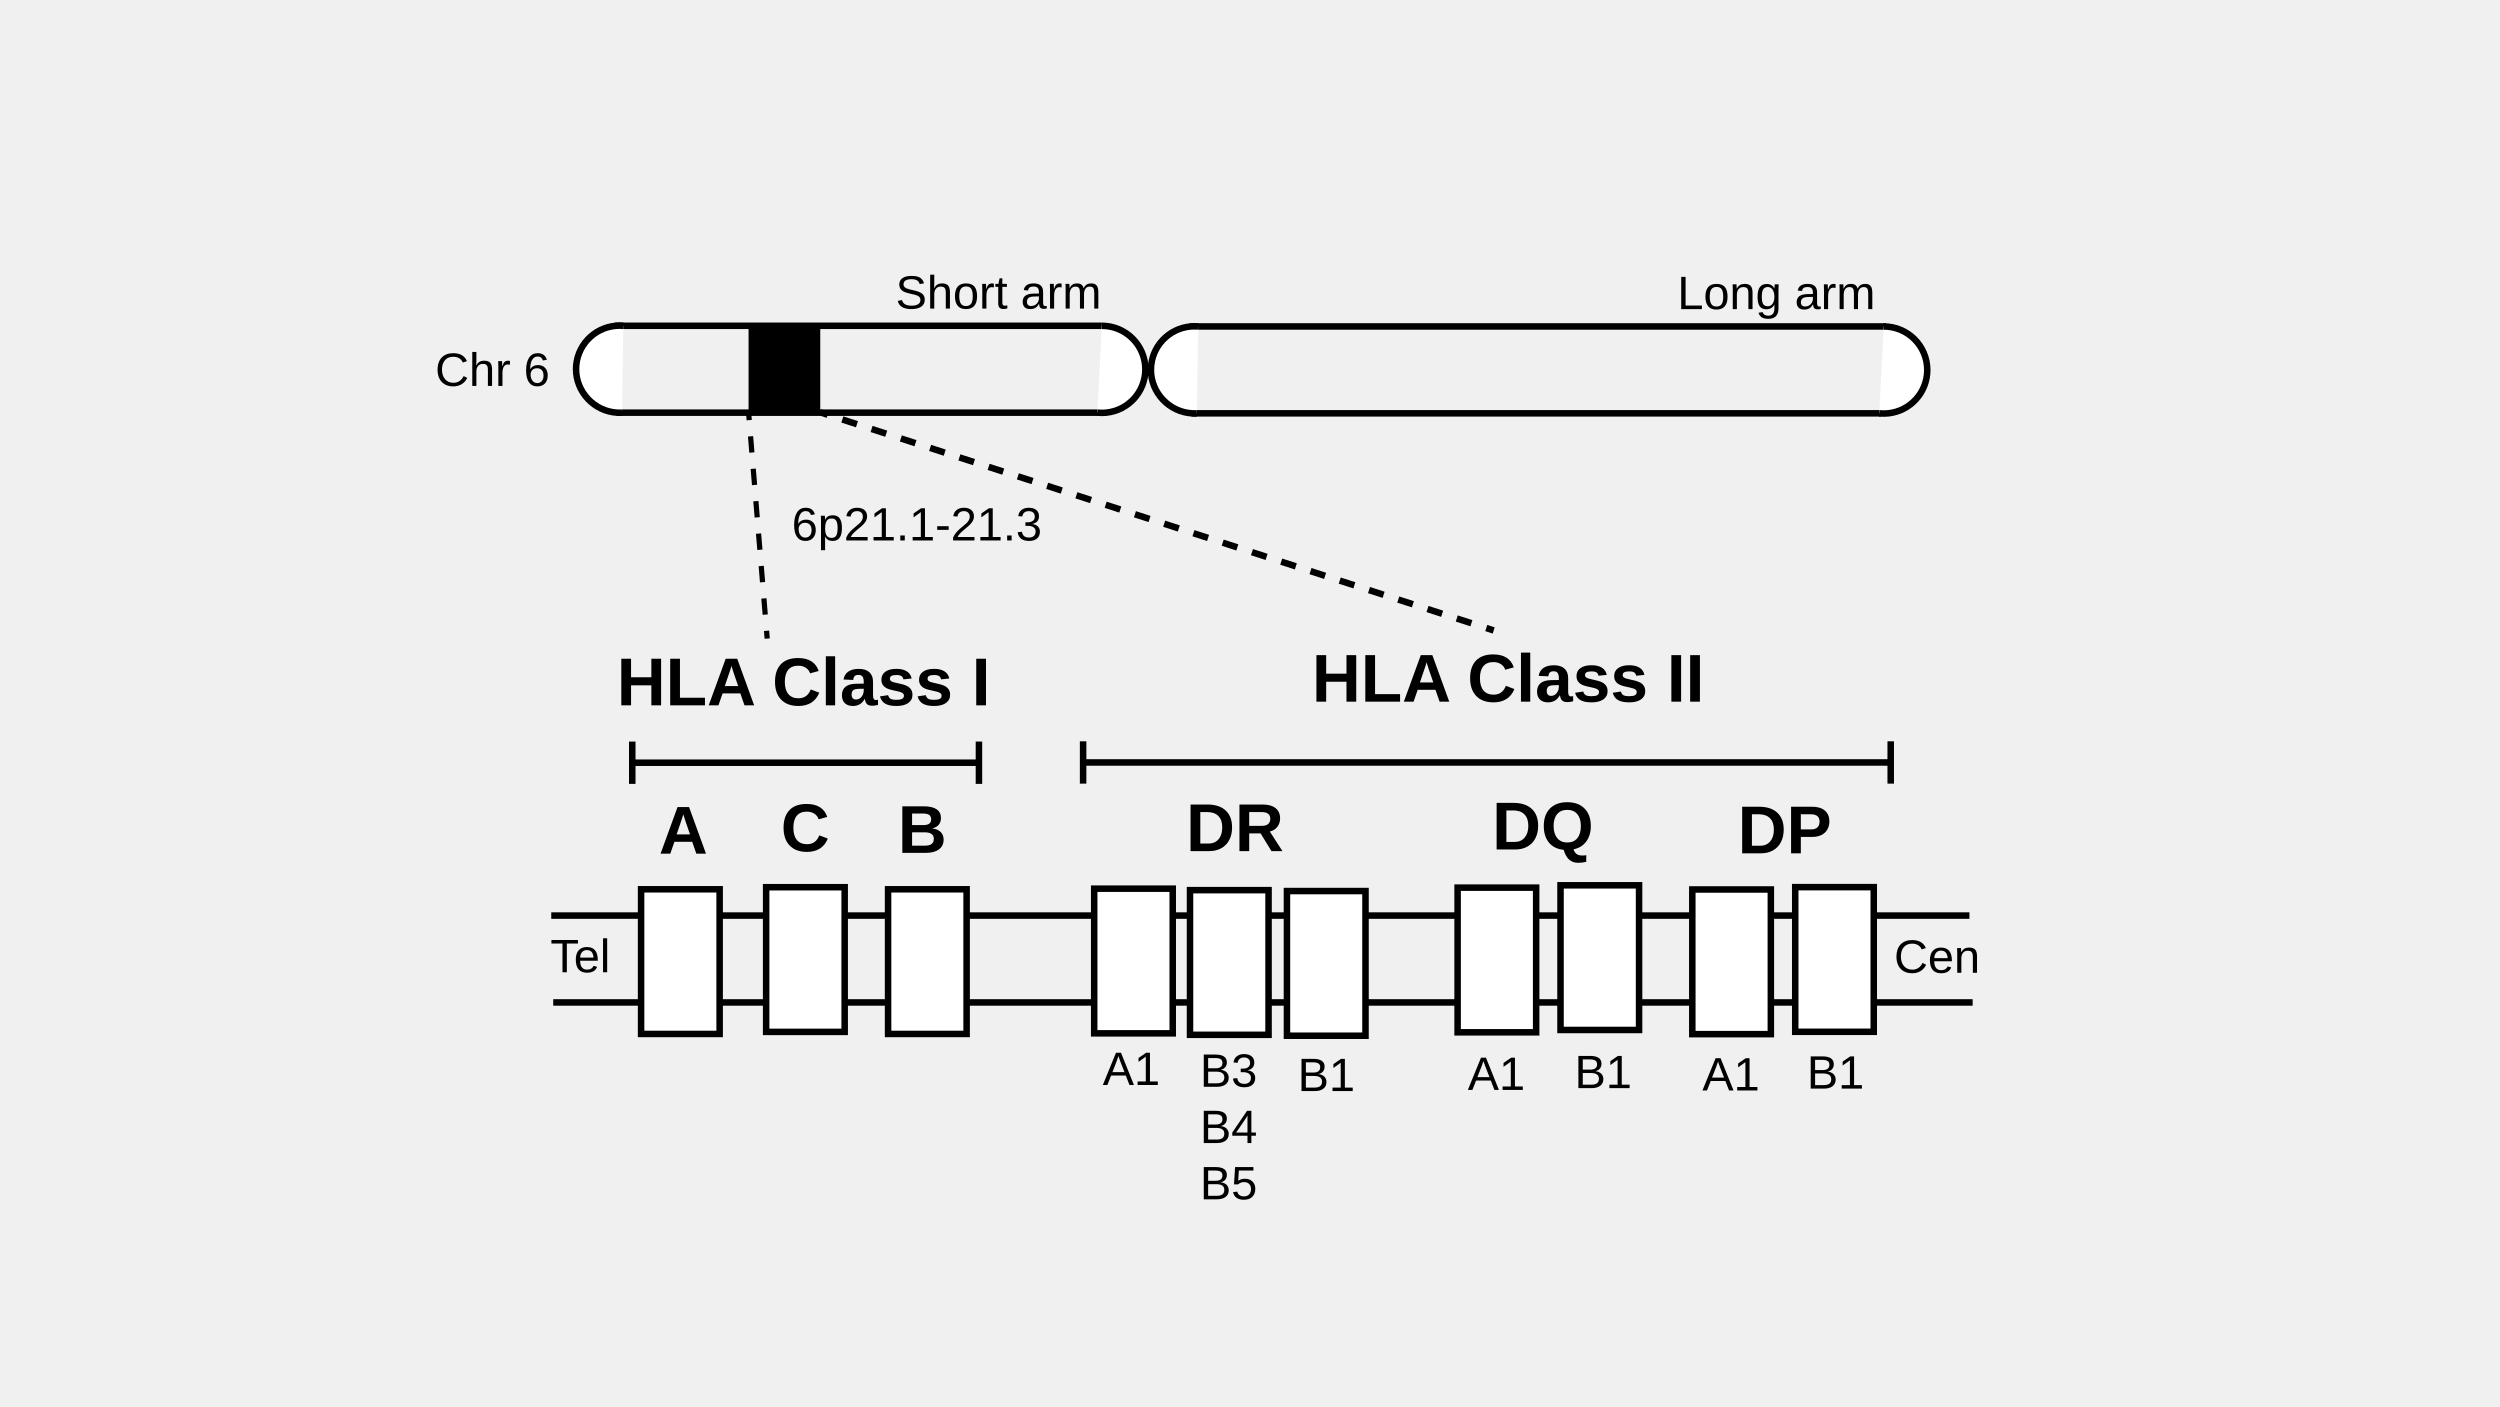
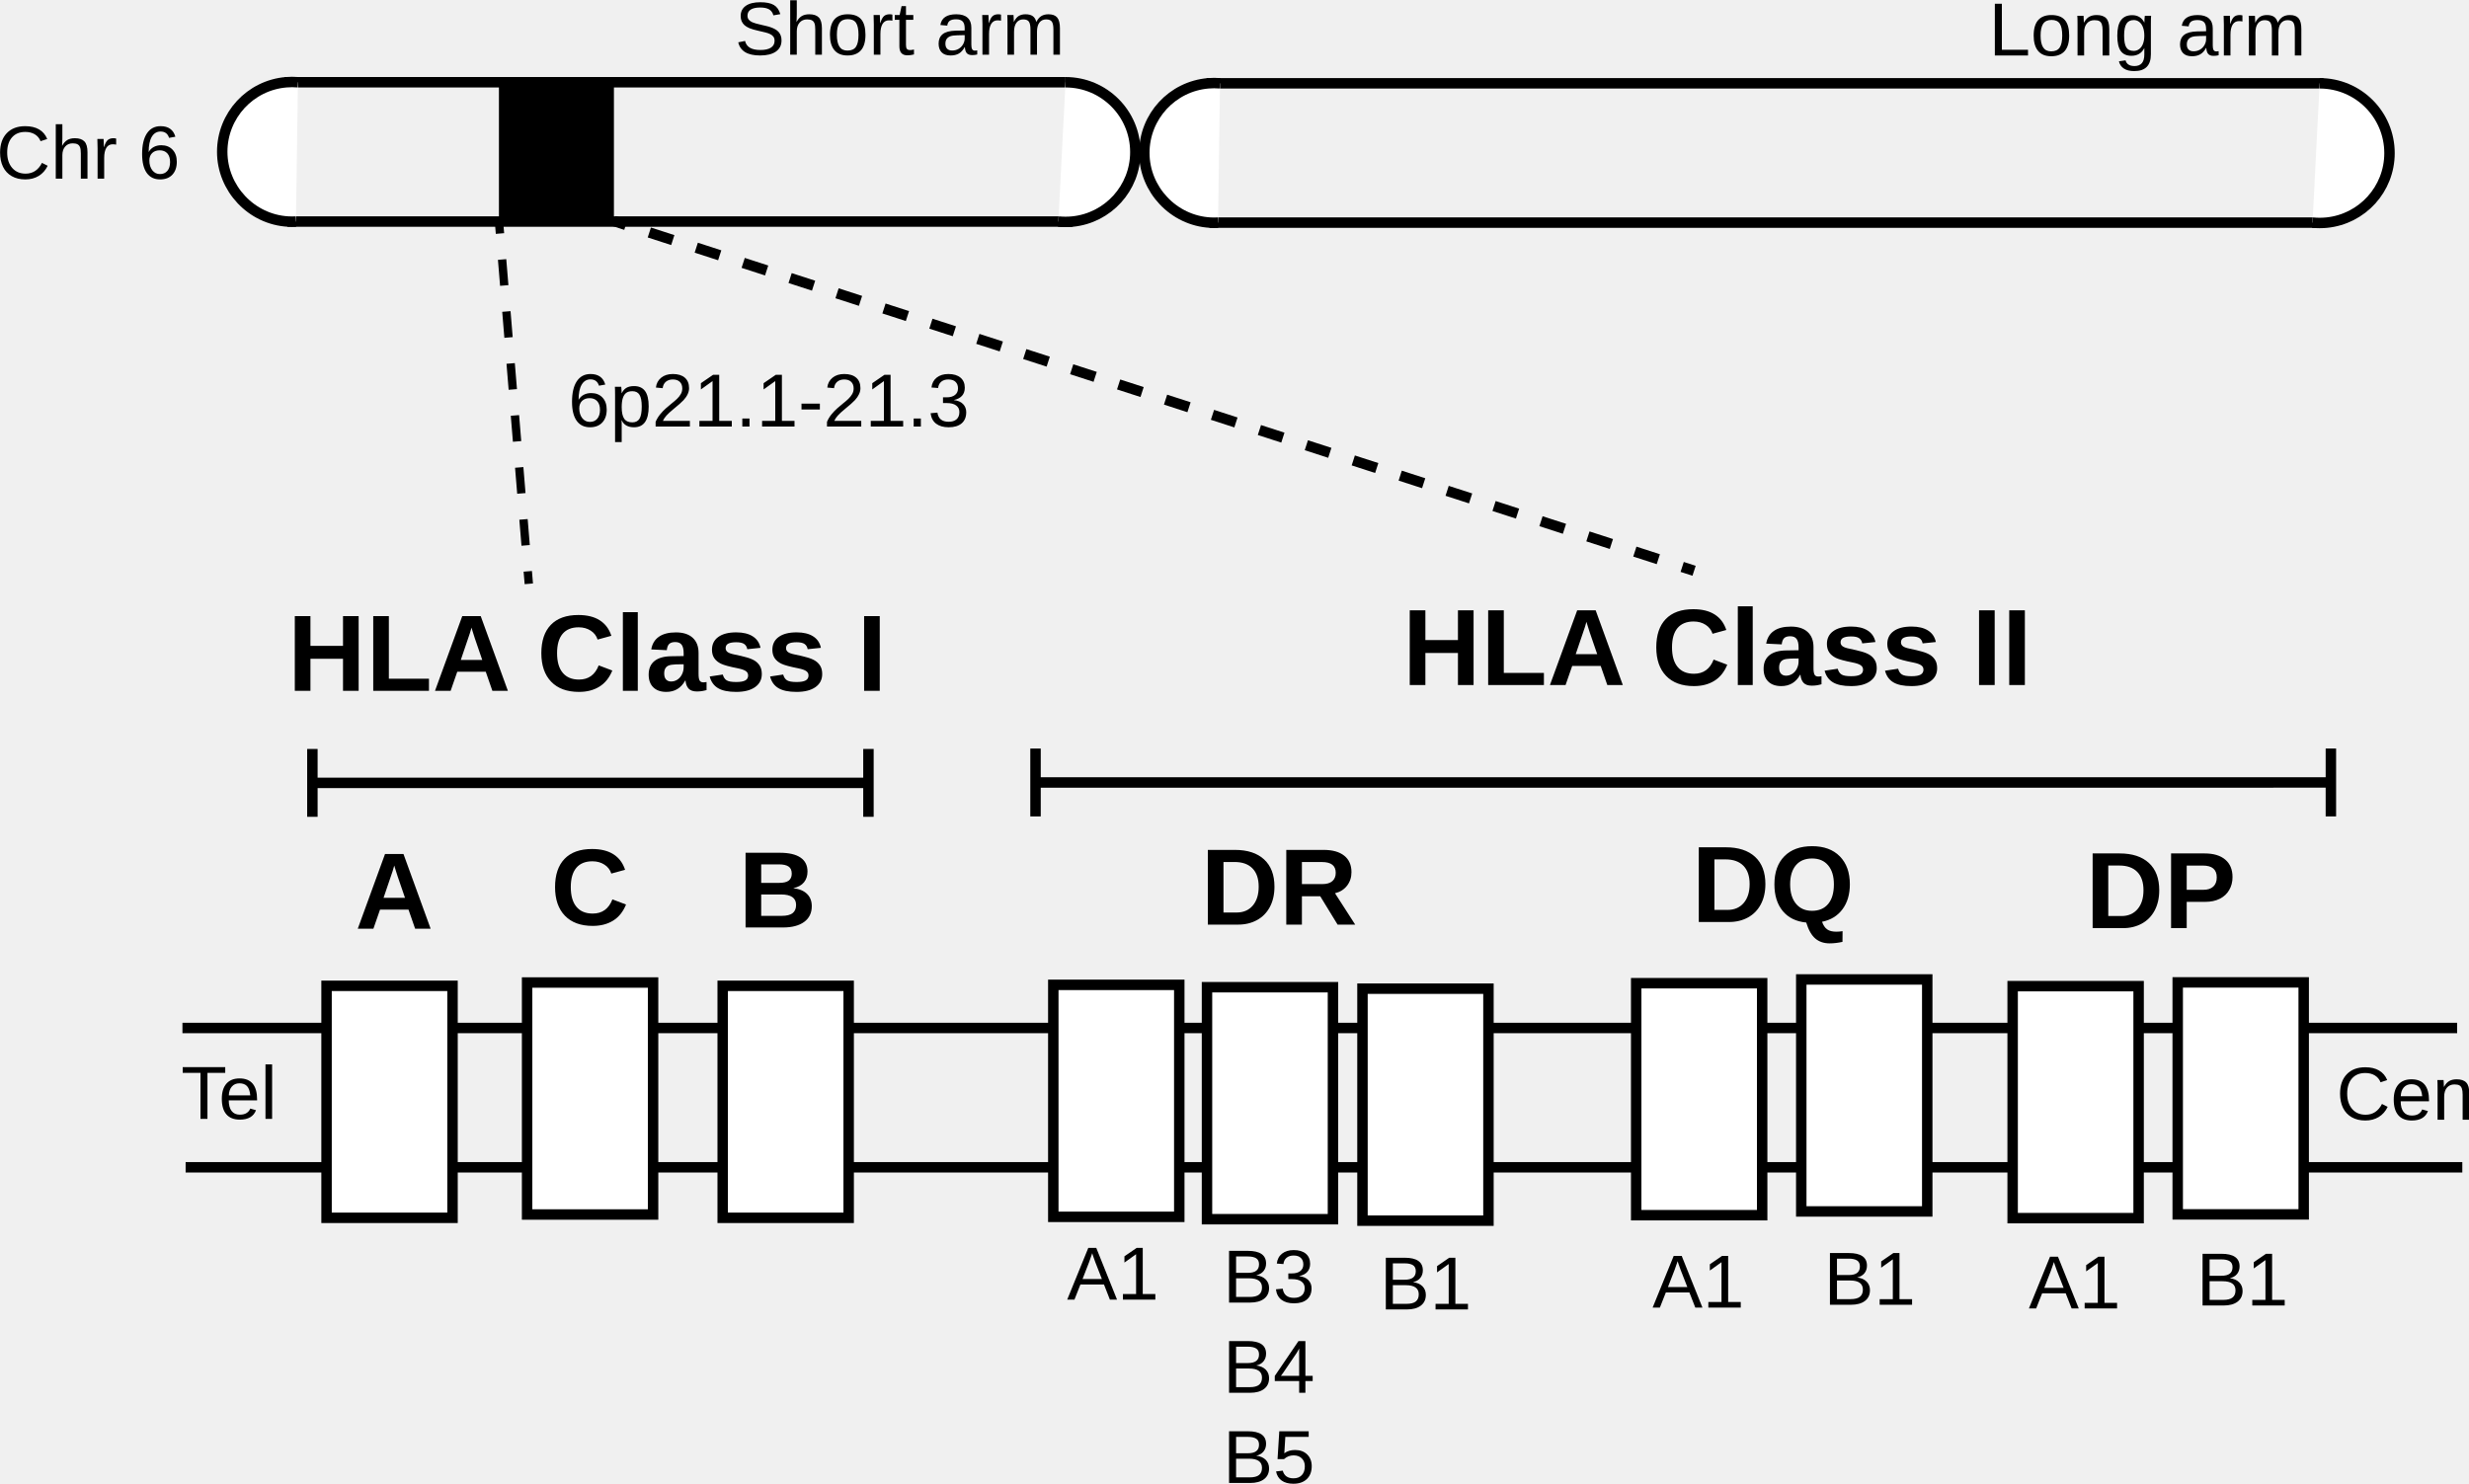
- <svg xmlns="http://www.w3.org/2000/svg" id="Layer_1" version="1.1" viewBox="0 0 1920 1080">
-   <defs>
-     <style>
+ <svg xmlns="http://www.w3.org/2000/svg" id="Layer_1" version="1.1" viewBox="0 0 1182.2 710.688" width="1182.2" height="710.688">
+   <defs id="defs1">
+     <style id="style1">
      .st0 {
        stroke-dasharray: 12.49 12.49;
      }

      .st0, .st1, .st2, .st3, .st4, .st5 {
        stroke: #000;
        stroke-miterlimit: 10;
      }

      .st0, .st2, .st3, .st5 {
        fill: none;
      }

      .st0, .st5 {
        stroke-width: 4px;
      }

      .st1, .st2, .st3, .st4 {
        stroke-width: 5px;
      }

      .st1, .st4 {
        fill: #fff;
      }

      .st6 {
        font-family: ArialMT, Arial;
        font-size: 36px;
      }

      .st7 {
        font-family: Arial-BoldMT, Arial;
        font-size: 52px;
        font-weight: 700;
      }

      .st2 {
        stroke-dasharray: 11.81 11.81;
      }

      .st4 {
        fill-rule: evenodd;
      }
    </style>
  </defs>
-   <line class="st3" x1="423.36" y1="703.16" x2="1512.52" y2="703.16" />
-   <line class="st3" x1="424.88" y1="769.88" x2="1515" y2="769.88" />
-   <text class="st7" transform="translate(506.01 655.62)">
-     <tspan x="0" y="0">A</tspan>
+   <line class="st3" x1="87.357" y1="492.339" x2="1176.517" y2="492.339" id="line1" />
+   <line class="st3" x1="88.877" y1="559.059" x2="1178.997" y2="559.059" id="line2" />
+   <text class="st7" id="text2" x="170.007" y="444.799">
+     <tspan x="170.007" y="444.799" id="tspan2">A</tspan>
  </text>
-   <text class="st7" transform="translate(689.51 655.02)">
-     <tspan x="0" y="0">B</tspan>
+   <text class="st7" id="text3" x="353.507" y="444.199">
+     <tspan x="353.507" y="444.199" id="tspan3">B</tspan>
  </text>
-   <text class="st7" transform="translate(599.63 653.75)">
-     <tspan x="0" y="0">C</tspan>
+   <text class="st7" id="text4" x="263.627" y="442.929">
+     <tspan x="263.627" y="442.929" id="tspan4">C</tspan>
  </text>
-   <text class="st7" transform="translate(473.68 541.68)">
-     <tspan x="0" y="0">HLA Class I</tspan>
+   <text class="st7" id="text5" x="137.677" y="330.859">
+     <tspan x="137.677" y="330.859" id="tspan5">HLA Class I</tspan>
  </text>
-   <text class="st7" transform="translate(1007.53 538.9)">
-     <tspan x="0" y="0">HLA Class II</tspan>
+   <text class="st7" id="text6" x="671.527" y="328.079">
+     <tspan x="671.527" y="328.079" id="tspan6">HLA Class II</tspan>
  </text>
-   <text class="st6" transform="translate(334.21 296.39)">
-     <tspan x="0" y="0">Chr 6</tspan>
+   <text class="st6" id="text7" x="-1.793" y="85.569">
+     <tspan x="-1.793" y="85.569" id="tspan7">Chr 6</tspan>
  </text>
-   <rect class="st1" x="492.36" y="682.97" width="60.32" height="111.11" />
-   <rect class="st1" x="588.39" y="681.38" width="60.32" height="111.11" />
-   <rect class="st1" x="682.04" y="682.97" width="60.32" height="111.11" />
-   <g>
-     <line class="st3" x1="485.58" y1="585.77" x2="751.83" y2="585.77" />
-     <rect x="483.08" y="569.52" width="5" height="32.5" />
-     <rect x="749.33" y="569.52" width="5" height="32.5" />
+   <rect class="st1" x="156.357" y="472.149" width="60.32" height="111.11" id="rect7" />
+   <rect class="st1" x="252.387" y="470.559" width="60.32" height="111.11" id="rect8" />
+   <rect class="st1" x="346.037" y="472.149" width="60.32" height="111.11" id="rect9" />
+   <g id="g11" transform="translate(-336.003,-210.821)">
+     <line class="st3" x1="485.58" y1="585.77" x2="751.83" y2="585.77" id="line9" />
+     <rect x="483.08" y="569.52" width="5" height="32.5" id="rect10" />
+     <rect x="749.33" y="569.52" width="5" height="32.5" id="rect11" />
  </g>
-   <text class="st7" transform="translate(910.86 653.65)">
-     <tspan x="0" y="0">DR</tspan>
+   <text class="st7" id="text11" x="574.857" y="442.829">
+     <tspan x="574.857" y="442.829" id="tspan11">DR</tspan>
  </text>
-   <text class="st7" transform="translate(1145.93 652.4)">
-     <tspan x="0" y="0">DQ</tspan>
+   <text class="st7" id="text12" x="809.927" y="441.579">
+     <tspan x="809.927" y="441.579" id="tspan12">DQ</tspan>
  </text>
-   <text class="st7" transform="translate(1334.51 655.34)">
-     <tspan x="0" y="0">DP</tspan>
+   <text class="st7" id="text13" x="998.507" y="444.519">
+     <tspan x="998.507" y="444.519" id="tspan13">DP</tspan>
  </text>
-   <g>
-     <line class="st3" x1="831.83" y1="585.58" x2="1452.07" y2="585.57" />
-     <rect x="829.33" y="569.33" width="5" height="32.5" />
-     <rect x="1449.57" y="569.32" width="5" height="32.5" />
+   <g id="g14" transform="translate(-336.003,-210.821)">
+     <line class="st3" x1="831.83" y1="585.58" x2="1452.07" y2="585.57" id="line13" />
+     <rect x="829.33" y="569.33" width="5" height="32.5" id="rect13" />
+     <rect x="1449.57" y="569.32" width="5" height="32.5" id="rect14" />
  </g>
-   <rect class="st1" x="840.34" y="682.5" width="60.32" height="111.11" />
-   <rect class="st1" x="988.38" y="684.33" width="60.32" height="111.11" />
-   <rect class="st1" x="1119.44" y="681.71" width="60.32" height="111.11" />
-   <rect class="st1" x="1198.48" y="679.91" width="60.32" height="111.11" />
-   <rect class="st1" x="1299.69" y="683.12" width="60.32" height="111.11" />
-   <rect class="st1" x="1378.73" y="681.32" width="60.32" height="111.11" />
-   <text class="st6" transform="translate(1307.41 837.48)">
-     <tspan x="0" y="0">A1</tspan>
+   <rect class="st1" x="504.337" y="471.679" width="60.32" height="111.11" id="rect15" />
+   <rect class="st1" x="652.377" y="473.509" width="60.32" height="111.11" id="rect16" />
+   <rect class="st1" x="783.437" y="470.889" width="60.32" height="111.11" id="rect17" />
+   <rect class="st1" x="862.477" y="469.089" width="60.32" height="111.11" id="rect18" />
+   <rect class="st1" x="963.687" y="472.299" width="60.32" height="111.11" id="rect19" />
+   <rect class="st1" x="1042.727" y="470.499" width="60.32" height="111.11" id="rect20" />
+   <text class="st6" id="text20" x="971.407" y="626.659">
+     <tspan x="971.407" y="626.659" id="tspan20">A1</tspan>
  </text>
-   <text class="st6" transform="translate(1127.23 837.08)">
-     <tspan x="0" y="0">A1</tspan>
+   <text class="st6" id="text21" x="791.227" y="626.259">
+     <tspan x="791.227" y="626.259" id="tspan21">A1</tspan>
  </text>
-   <text class="st6" transform="translate(846.92 833.26)">
-     <tspan x="0" y="0">A1</tspan>
+   <text class="st6" id="text22" x="510.917" y="622.439">
+     <tspan x="510.917" y="622.439" id="tspan22">A1</tspan>
  </text>
-   <rect class="st1" x="913.93" y="683.63" width="60.32" height="111.11" />
-   <text class="st6" transform="translate(1209.26 835.71)">
-     <tspan x="0" y="0">B1</tspan>
+   <rect class="st1" x="577.927" y="472.809" width="60.32" height="111.11" id="rect22" />
+   <text class="st6" id="text23" x="873.257" y="624.889">
+     <tspan x="873.257" y="624.889" id="tspan23">B1</tspan>
  </text>
-   <text class="st6" transform="translate(1387.68 836.07)">
-     <tspan x="0" y="0">B1</tspan>
+   <text class="st6" id="text24" x="1051.677" y="625.249">
+     <tspan x="1051.677" y="625.249" id="tspan24">B1</tspan>
  </text>
-   <text class="st6" transform="translate(996.61 837.96)">
-     <tspan x="0" y="0">B1</tspan>
+   <text class="st6" id="text25" x="660.607" y="627.139">
+     <tspan x="660.607" y="627.139" id="tspan25">B1</tspan>
  </text>
-   <text class="st6" transform="translate(921.55 834.67)">
-     <tspan x="0" y="0">B3</tspan>
-     <tspan x="0" y="43.2">B4</tspan>
-     <tspan x="0" y="86.4">B5</tspan>
+   <text class="st6" id="text28" x="585.547" y="623.849">
+     <tspan x="585.547" y="623.849" id="tspan26">B3</tspan>
+     <tspan x="585.547" y="667.049" id="tspan27">B4</tspan>
+     <tspan x="585.547" y="710.249" id="tspan28">B5</tspan>
  </text>
-   <text class="st6" transform="translate(422.68 746.69)">
-     <tspan x="0" y="0">Tel</tspan>
+   <text class="st6" id="text29" x="86.677" y="535.869">
+     <tspan x="86.677" y="535.869" id="tspan29">Tel</tspan>
  </text>
-   <text class="st6" transform="translate(1454.64 747.11)">
-     <tspan x="0" y="0">Cen</tspan>
+   <text class="st6" id="text30" x="1118.637" y="536.289">
+     <tspan x="1118.637" y="536.289" id="tspan30">Cen</tspan>
  </text>
-   <polyline class="st3" points="846.19 250.21 478.66 250.21 473.04 250.21 472.23 250.21" />
-   <polyline class="st3" points="849.61 316.93 842.77 316.93 477.71 316.93 473.99 316.93 473.59 316.93" />
-   <path class="st4" d="M478.66,250.21c-.93-.08-1.86-.12-2.81-.12s-1.88.04-2.81.12c-17.16,1.43-30.63,15.81-30.63,33.33s13.97,32.42,31.58,33.39c.62.03,1.24.05,1.86.05s1.24-.02,1.86-.05" />
-   <path class="st4" d="M842.77,316.93c1.12.11,2.27.17,3.42.17s2.29-.06,3.42-.17c16.86-1.71,30.02-15.95,30.02-33.27,0-18.47-14.97-33.45-33.44-33.45" />
-   <polyline class="st3" points="1448.52 250.72 922.93 250.72 914.9 250.72 913.74 250.72" />
-   <polyline class="st3" points="1444.54 317.44 1434.91 317.44 920.9 317.44 915.66 317.44 915.1 317.44" />
-   <path class="st4" d="M920.17,250.72c-.93-.08-1.86-.12-2.81-.12s-1.88.04-2.81.12c-17.16,1.43-30.63,15.81-30.63,33.33s13.97,32.42,31.58,33.39c.62.03,1.24.05,1.86.05s1.24-.02,1.86-.05" />
-   <path class="st4" d="M1443.28,317.44c1.12.11,2.27.17,3.42.17s2.29-.06,3.42-.17c16.86-1.71,30.02-15.95,30.02-33.27,0-18.47-14.97-33.45-33.44-33.45" />
-   <text class="st6" transform="translate(608.07 415.09)">
-     <tspan x="0" y="0">6p21.1-21.3</tspan>
+   <polyline class="st3" points="846.19 250.21 478.66 250.21 473.04 250.21 472.23 250.21" id="polyline30" transform="translate(-336.003,-210.821)" />
+   <polyline class="st3" points="849.61 316.93 842.77 316.93 477.71 316.93 473.99 316.93 473.59 316.93" id="polyline31" transform="translate(-336.003,-210.821)" />
+   <path class="st4" d="m 142.657,39.389 c -0.93,-0.08 -1.86,-0.12 -2.81,-0.12 -0.95,0 -1.88,0.04 -2.81,0.12 -17.16,1.43 -30.63,15.81 -30.63,33.33 0,17.52 13.97,32.42 31.58,33.39 0.62,0.03 1.24,0.05 1.86,0.05 0.62,0 1.24,-0.02 1.86,-0.05" id="path31" />
+   <path class="st4" d="m 506.767,106.109 c 1.12,0.11 2.27,0.17 3.42,0.17 1.15,0 2.29,-0.06 3.42,-0.17 16.86,-1.71 30.02,-15.95 30.02,-33.27 0,-18.47 -14.97,-33.45 -33.44,-33.45" id="path32" />
+   <polyline class="st3" points="1448.52 250.72 922.93 250.72 914.9 250.72 913.74 250.72" id="polyline32" transform="translate(-336.003,-210.821)" />
+   <polyline class="st3" points="1444.54 317.44 1434.91 317.44 920.9 317.44 915.66 317.44 915.1 317.44" id="polyline33" transform="translate(-336.003,-210.821)" />
+   <path class="st4" d="m 584.167,39.899 c -0.93,-0.08 -1.86,-0.12 -2.81,-0.12 -0.95,0 -1.88,0.04 -2.81,0.12 -17.16,1.43 -30.63,15.81 -30.63,33.33 0,17.52 13.97,32.42 31.58,33.39 0.62,0.03 1.24,0.05 1.86,0.05 0.62,0 1.24,-0.02 1.86,-0.05" id="path33" />
+   <path class="st4" d="m 1107.277,106.619 c 1.12,0.11 2.27,0.17 3.42,0.17 1.15,0 2.29,-0.06 3.42,-0.17 16.86,-1.71 30.02,-15.95 30.02,-33.27 0,-18.47 -14.97,-33.45 -33.44,-33.45" id="path34" />
+   <text class="st6" id="text34" x="272.067" y="204.269">
+     <tspan x="272.067" y="204.269" id="tspan34">6p21.1-21.3</tspan>
  </text>
-   <rect x="574.9" y="251.42" width="55.06" height="65.26" />
-   <text class="st6" transform="translate(687.85 237.03)">
-     <tspan x="0" y="0">Short arm</tspan>
+   <rect x="238.897" y="40.599" width="55.06" height="65.26" id="rect34" />
+   <text class="st6" id="text35" x="351.847" y="26.209">
+     <tspan x="351.847" y="26.209" id="tspan35">Short arm</tspan>
  </text>
-   <text class="st6" transform="translate(1288.22 237.4)">
-     <tspan x="0" y="0">Long arm</tspan>
+   <text class="st6" id="text36" x="952.217" y="26.579">
+     <tspan x="952.217" y="26.579" id="tspan36">Long arm</tspan>
  </text>
-   <g>
-     <line class="st5" x1="574.9" y1="316.68" x2="575.4" y2="322.66" />
-     <line class="st0" x1="576.42" y1="335.1" x2="588.2" y2="478.23" />
-     <line class="st5" x1="588.71" y1="484.45" x2="589.21" y2="490.43" />
+   <g id="g38" transform="translate(-336.003,-210.821)">
+     <line class="st5" x1="574.9" y1="316.68" x2="575.4" y2="322.66" id="line36" />
+     <line class="st0" x1="576.42" y1="335.1" x2="588.2" y2="478.23" id="line37" />
+     <line class="st5" x1="588.71" y1="484.45" x2="589.21" y2="490.43" id="line38" />
  </g>
-   <g>
-     <line class="st3" x1="629.96" y1="316.68" x2="635.67" y2="318.53" />
-     <line class="st2" x1="646.91" y1="322.17" x2="1135.84" y2="480.52" />
-     <line class="st3" x1="1141.46" y1="482.34" x2="1147.16" y2="484.19" />
+   <g id="g41" transform="translate(-336.003,-210.821)">
+     <line class="st3" x1="629.96" y1="316.68" x2="635.67" y2="318.53" id="line39" />
+     <line class="st2" x1="646.91" y1="322.17" x2="1135.84" y2="480.52" id="line40" />
+     <line class="st3" x1="1141.46" y1="482.34" x2="1147.16" y2="484.19" id="line41" />
  </g>
</svg>
